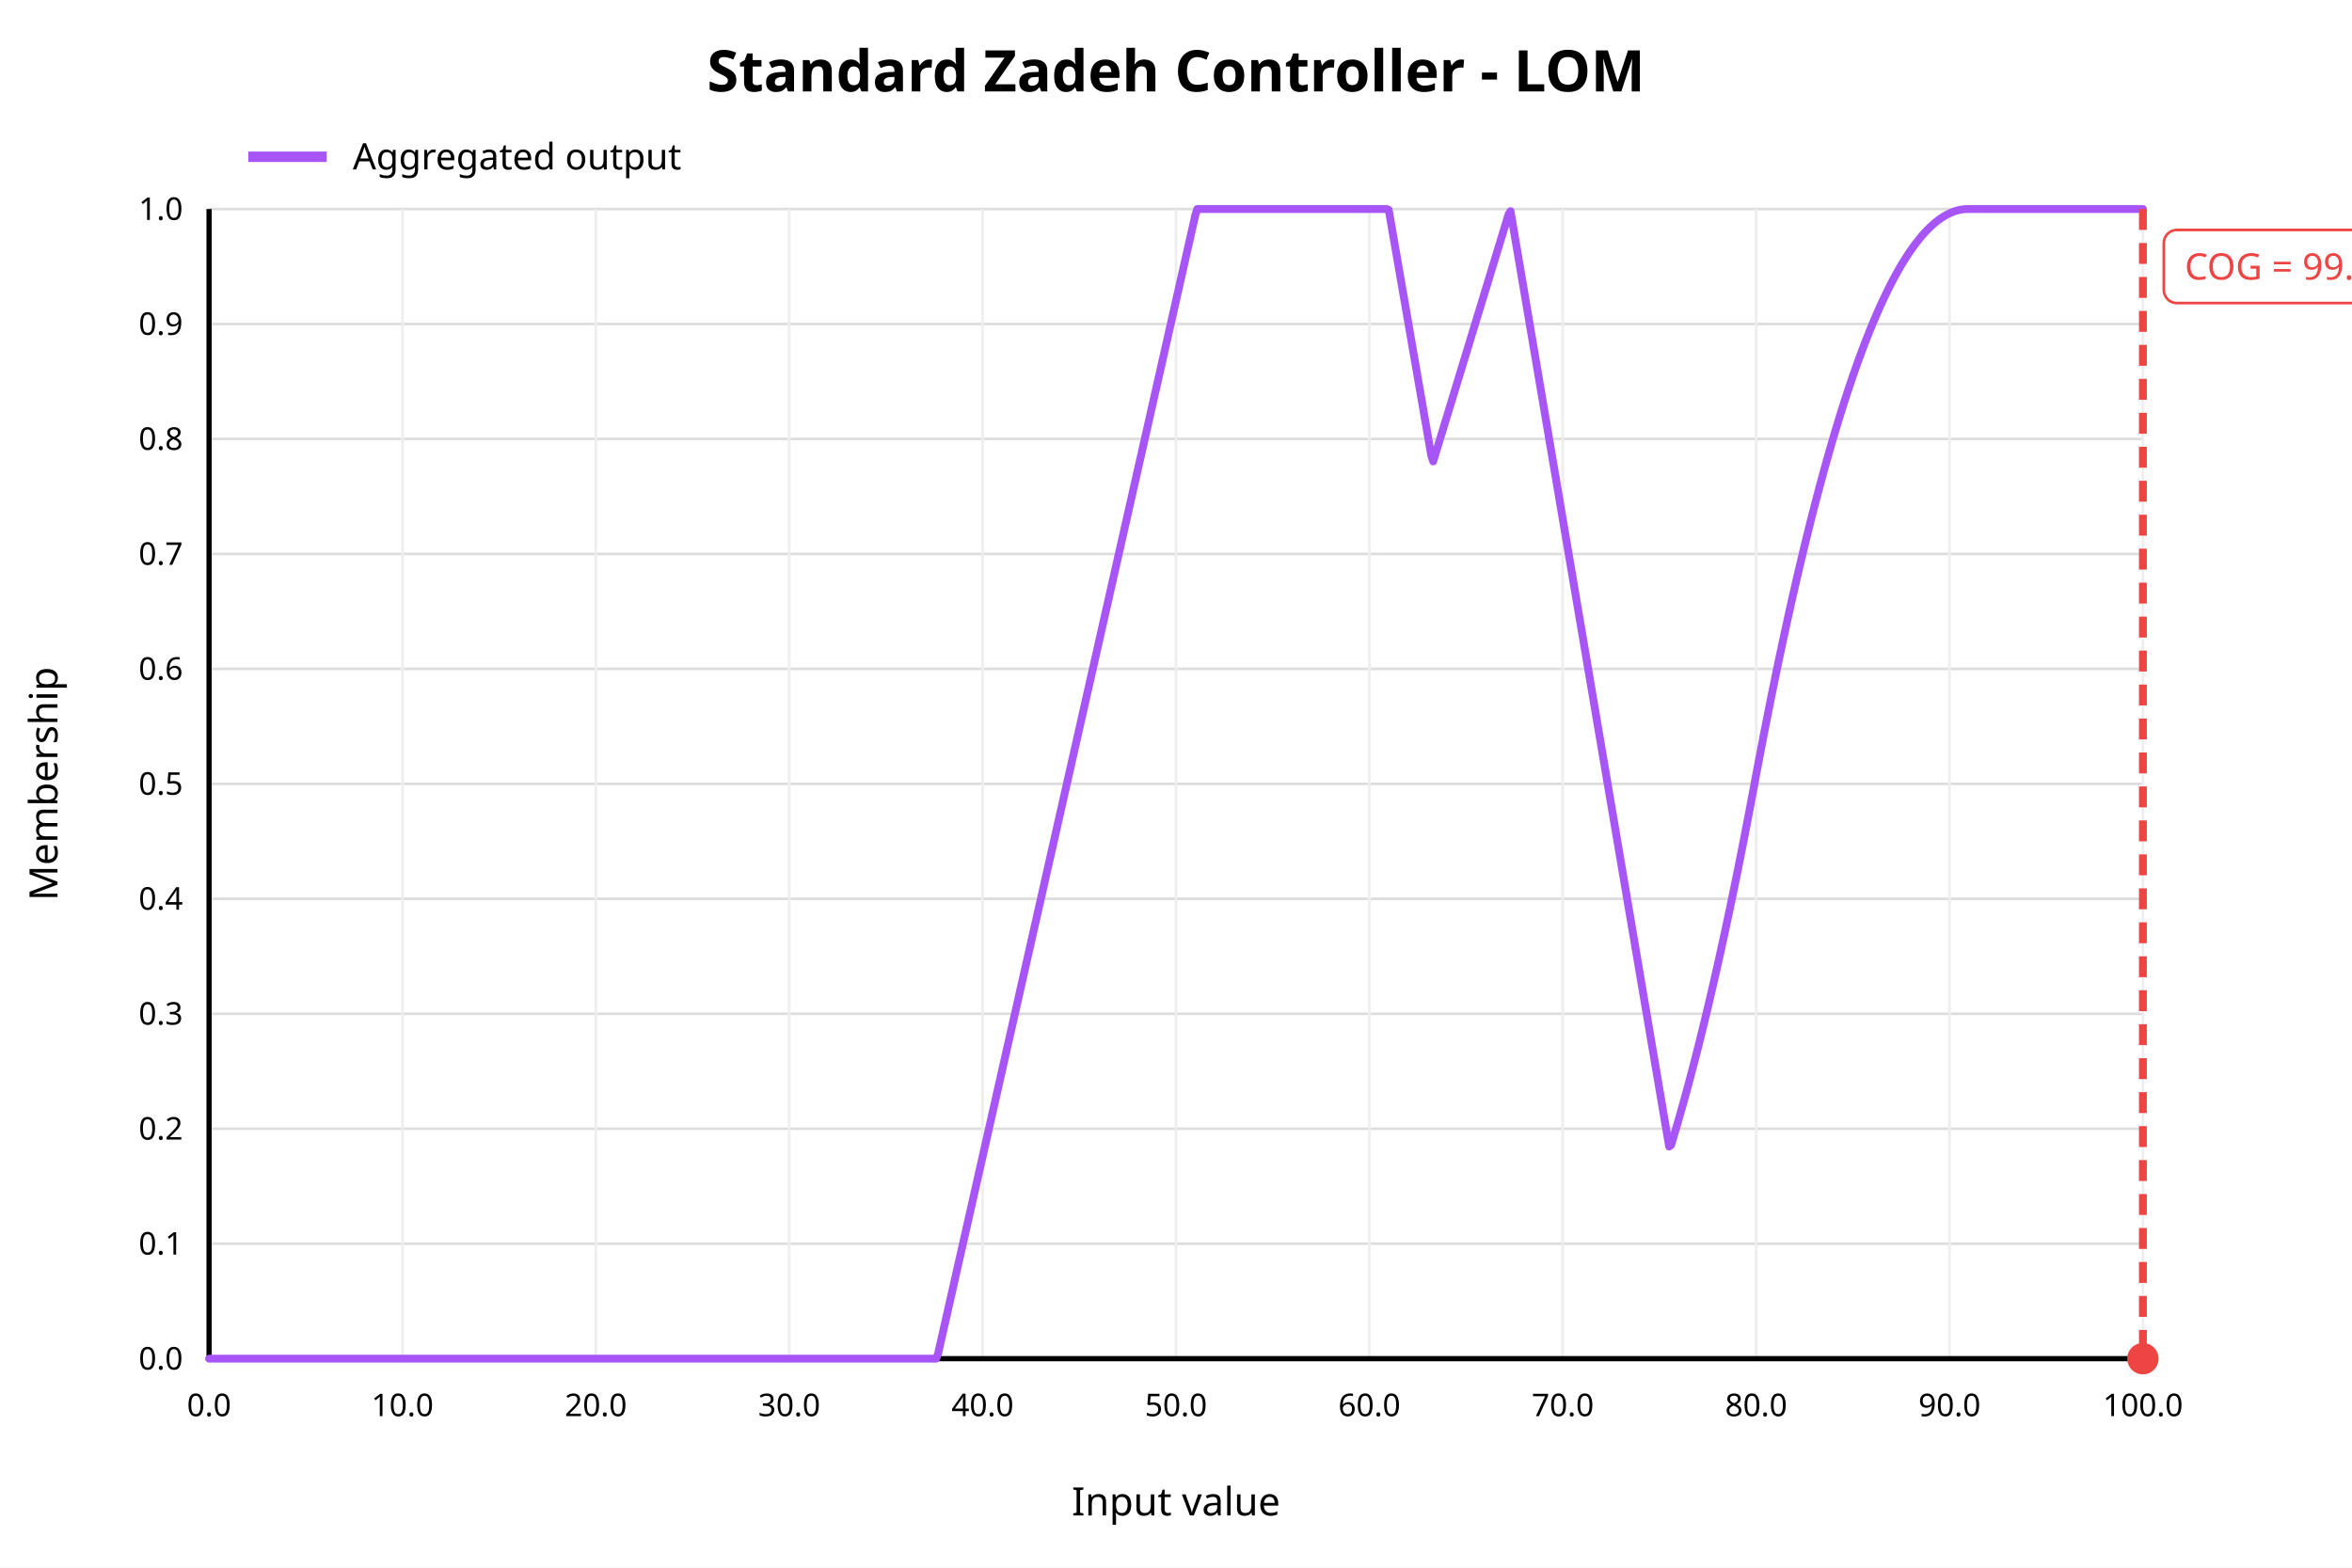
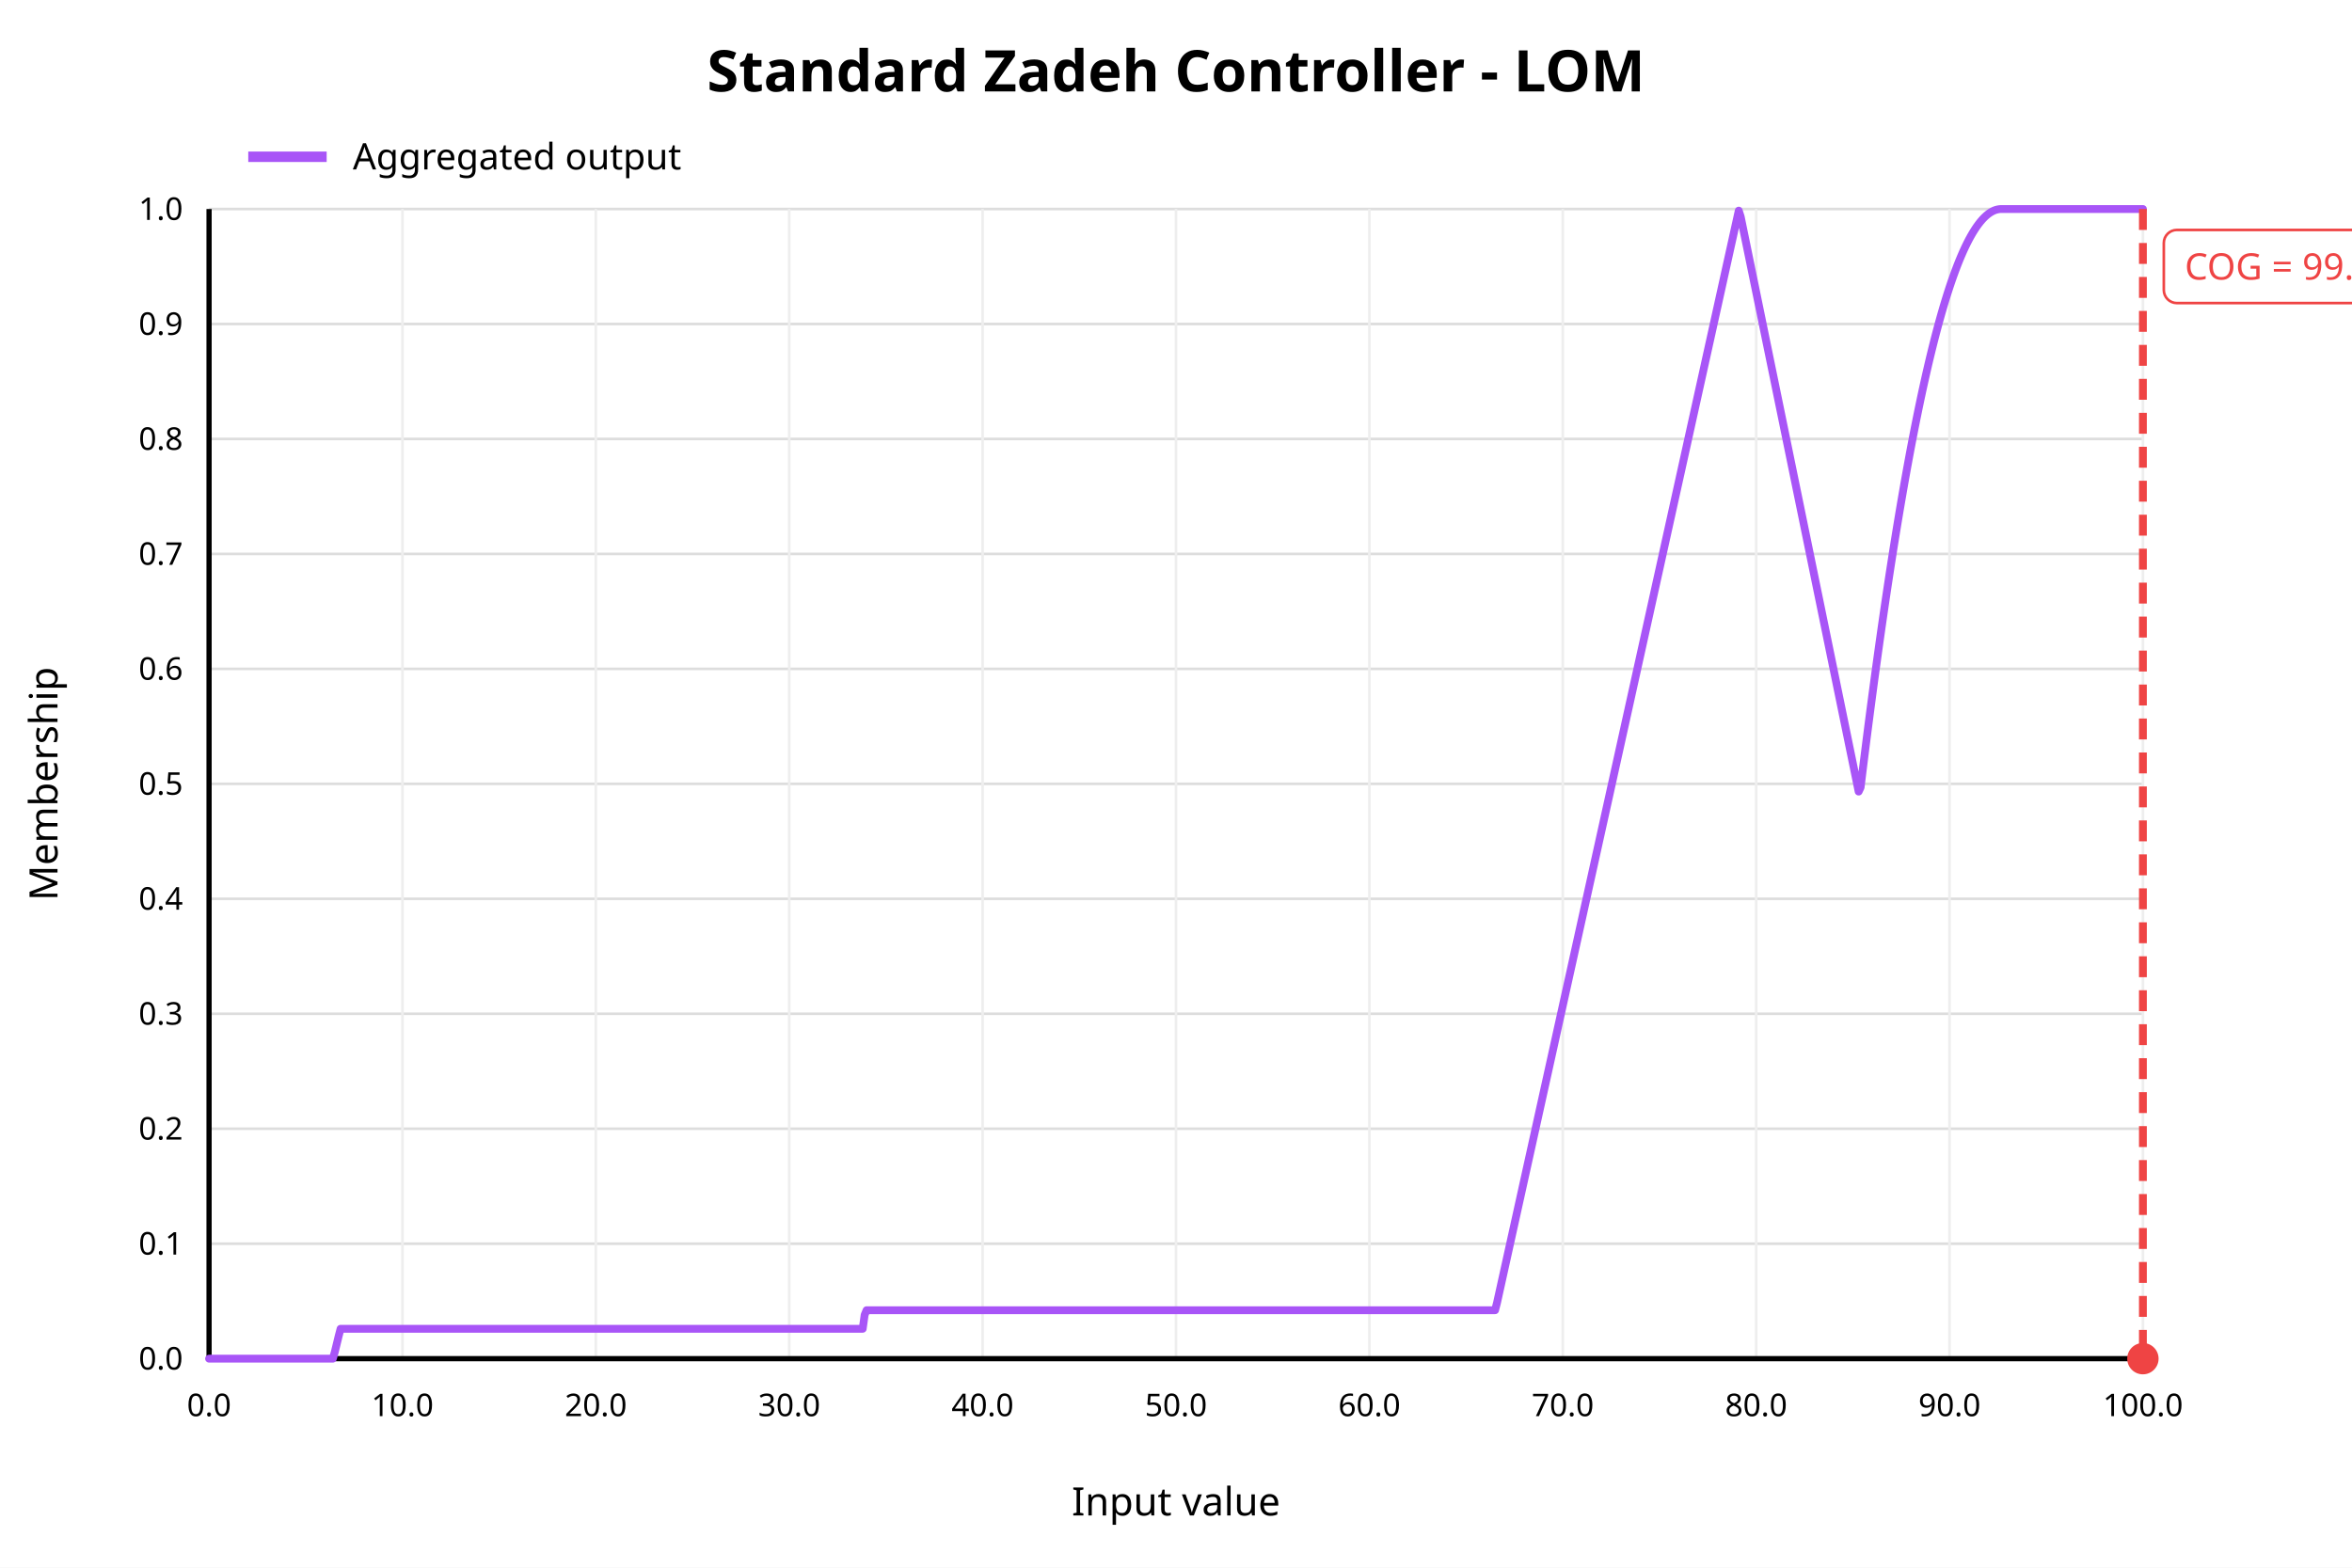
<svg xmlns="http://www.w3.org/2000/svg" width="900" height="600" viewBox="0 0 900 600">
  <rect x="0" y="0" width="900" height="600" fill="white" />
  <text x="450" y="35" text-anchor="middle" font-family="sans-serif" font-size="22" font-weight="bold" fill="black">Standard Zadeh Controller - LOM</text>
  <line x1="80" y1="520.00" x2="820" y2="520.00" stroke="#dddddd" stroke-width="1" />
  <text x="70" y="520.00" text-anchor="end" dominant-baseline="middle" font-family="sans-serif" font-size="12" fill="black">0.0</text>
  <line x1="80" y1="476.00" x2="820" y2="476.00" stroke="#dddddd" stroke-width="1" />
  <text x="70" y="476.00" text-anchor="end" dominant-baseline="middle" font-family="sans-serif" font-size="12" fill="black">0.1</text>
  <line x1="80" y1="432.00" x2="820" y2="432.00" stroke="#dddddd" stroke-width="1" />
  <text x="70" y="432.00" text-anchor="end" dominant-baseline="middle" font-family="sans-serif" font-size="12" fill="black">0.2</text>
  <line x1="80" y1="388.00" x2="820" y2="388.00" stroke="#dddddd" stroke-width="1" />
  <text x="70" y="388.00" text-anchor="end" dominant-baseline="middle" font-family="sans-serif" font-size="12" fill="black">0.3</text>
  <line x1="80" y1="344.00" x2="820" y2="344.00" stroke="#dddddd" stroke-width="1" />
  <text x="70" y="344.00" text-anchor="end" dominant-baseline="middle" font-family="sans-serif" font-size="12" fill="black">0.4</text>
  <line x1="80" y1="300.00" x2="820" y2="300.00" stroke="#dddddd" stroke-width="1" />
  <text x="70" y="300.00" text-anchor="end" dominant-baseline="middle" font-family="sans-serif" font-size="12" fill="black">0.5</text>
  <line x1="80" y1="256.00" x2="820" y2="256.00" stroke="#dddddd" stroke-width="1" />
  <text x="70" y="256.00" text-anchor="end" dominant-baseline="middle" font-family="sans-serif" font-size="12" fill="black">0.6</text>
  <line x1="80" y1="212.00" x2="820" y2="212.00" stroke="#dddddd" stroke-width="1" />
  <text x="70" y="212.00" text-anchor="end" dominant-baseline="middle" font-family="sans-serif" font-size="12" fill="black">0.7</text>
  <line x1="80" y1="168.00" x2="820" y2="168.00" stroke="#dddddd" stroke-width="1" />
  <text x="70" y="168.00" text-anchor="end" dominant-baseline="middle" font-family="sans-serif" font-size="12" fill="black">0.8</text>
  <line x1="80" y1="124.00" x2="820" y2="124.00" stroke="#dddddd" stroke-width="1" />
  <text x="70" y="124.00" text-anchor="end" dominant-baseline="middle" font-family="sans-serif" font-size="12" fill="black">0.9</text>
  <line x1="80" y1="80.00" x2="820" y2="80.00" stroke="#dddddd" stroke-width="1" />
  <text x="70" y="80.00" text-anchor="end" dominant-baseline="middle" font-family="sans-serif" font-size="12" fill="black">1.0</text>
  <line x1="80.00" y1="80" x2="80.00" y2="520" stroke="#eeeeee" stroke-width="1" />
  <text x="80.00" y="542" text-anchor="middle" font-family="sans-serif" font-size="12" fill="black">0.0</text>
  <line x1="154.00" y1="80" x2="154.00" y2="520" stroke="#eeeeee" stroke-width="1" />
  <text x="154.00" y="542" text-anchor="middle" font-family="sans-serif" font-size="12" fill="black">10.0</text>
  <line x1="228.00" y1="80" x2="228.00" y2="520" stroke="#eeeeee" stroke-width="1" />
  <text x="228.00" y="542" text-anchor="middle" font-family="sans-serif" font-size="12" fill="black">20.0</text>
  <line x1="302.00" y1="80" x2="302.00" y2="520" stroke="#eeeeee" stroke-width="1" />
  <text x="302.00" y="542" text-anchor="middle" font-family="sans-serif" font-size="12" fill="black">30.0</text>
  <line x1="376.00" y1="80" x2="376.00" y2="520" stroke="#eeeeee" stroke-width="1" />
  <text x="376.00" y="542" text-anchor="middle" font-family="sans-serif" font-size="12" fill="black">40.0</text>
  <line x1="450.00" y1="80" x2="450.00" y2="520" stroke="#eeeeee" stroke-width="1" />
  <text x="450.00" y="542" text-anchor="middle" font-family="sans-serif" font-size="12" fill="black">50.0</text>
  <line x1="524.00" y1="80" x2="524.00" y2="520" stroke="#eeeeee" stroke-width="1" />
  <text x="524.00" y="542" text-anchor="middle" font-family="sans-serif" font-size="12" fill="black">60.0</text>
  <line x1="598.00" y1="80" x2="598.00" y2="520" stroke="#eeeeee" stroke-width="1" />
  <text x="598.00" y="542" text-anchor="middle" font-family="sans-serif" font-size="12" fill="black">70.0</text>
  <line x1="672.00" y1="80" x2="672.00" y2="520" stroke="#eeeeee" stroke-width="1" />
  <text x="672.00" y="542" text-anchor="middle" font-family="sans-serif" font-size="12" fill="black">80.0</text>
  <line x1="746.00" y1="80" x2="746.00" y2="520" stroke="#eeeeee" stroke-width="1" />
  <text x="746.00" y="542" text-anchor="middle" font-family="sans-serif" font-size="12" fill="black">90.0</text>
  <line x1="820.00" y1="80" x2="820.00" y2="520" stroke="#eeeeee" stroke-width="1" />
  <text x="820.00" y="542" text-anchor="middle" font-family="sans-serif" font-size="12" fill="black">100.0</text>
  <line x1="80" y1="520" x2="820" y2="520" stroke="black" stroke-width="2" />
  <line x1="80" y1="80" x2="80" y2="520" stroke="black" stroke-width="2" />
  <text x="450" y="580" text-anchor="middle" font-family="sans-serif" font-size="15" fill="black">Input value</text>
  <text x="22" y="300" text-anchor="middle" font-family="sans-serif" font-size="15" fill="black" transform="rotate(-90 22 300)">Membership</text>
-   <polyline fill="none" stroke="#a855f7" stroke-width="3" stroke-linejoin="round" stroke-linecap="round" points="80.00,520.00 80.74,520.00 81.48,520.00 82.22,520.00 82.96,520.00 83.70,520.00 84.44,520.00 85.18,520.00 85.92,520.00 86.66,520.00 87.40,520.00 88.14,520.00 88.88,520.00 89.62,520.00 90.36,520.00 91.10,520.00 91.84,520.00 92.58,520.00 93.32,520.00 94.06,520.00 94.80,520.00 95.54,520.00 96.28,520.00 97.02,520.00 97.76,520.00 98.50,520.00 99.24,520.00 99.98,520.00 100.72,520.00 101.46,520.00 102.20,520.00 102.94,520.00 103.68,520.00 104.42,520.00 105.16,520.00 105.90,520.00 106.64,520.00 107.38,520.00 108.12,520.00 108.86,520.00 109.60,520.00 110.34,520.00 111.08,520.00 111.82,520.00 112.56,520.00 113.30,520.00 114.04,520.00 114.78,520.00 115.52,520.00 116.26,520.00 117.00,520.00 117.74,520.00 118.48,520.00 119.22,520.00 119.96,520.00 120.70,520.00 121.44,520.00 122.18,520.00 122.92,520.00 123.66,520.00 124.40,520.00 125.14,520.00 125.88,520.00 126.62,520.00 127.36,520.00 128.10,520.00 128.84,520.00 129.58,520.00 130.32,520.00 131.06,520.00 131.80,520.00 132.54,520.00 133.28,520.00 134.02,520.00 134.76,520.00 135.50,520.00 136.24,520.00 136.98,520.00 137.72,520.00 138.46,520.00 139.20,520.00 139.94,520.00 140.68,520.00 141.42,520.00 142.16,520.00 142.90,520.00 143.64,520.00 144.38,520.00 145.12,520.00 145.86,520.00 146.60,520.00 147.34,520.00 148.08,520.00 148.82,520.00 149.56,520.00 150.30,520.00 151.04,520.00 151.78,520.00 152.52,520.00 153.26,520.00 154.00,520.00 154.74,520.00 155.48,520.00 156.22,520.00 156.96,520.00 157.70,520.00 158.44,520.00 159.18,520.00 159.92,520.00 160.66,520.00 161.40,520.00 162.14,520.00 162.88,520.00 163.62,520.00 164.36,520.00 165.10,520.00 165.84,520.00 166.58,520.00 167.32,520.00 168.06,520.00 168.80,520.00 169.54,520.00 170.28,520.00 171.02,520.00 171.76,520.00 172.50,520.00 173.24,520.00 173.98,520.00 174.72,520.00 175.46,520.00 176.20,520.00 176.94,520.00 177.68,520.00 178.42,520.00 179.16,520.00 179.90,520.00 180.64,520.00 181.38,520.00 182.12,520.00 182.86,520.00 183.60,520.00 184.34,520.00 185.08,520.00 185.82,520.00 186.56,520.00 187.30,520.00 188.04,520.00 188.78,520.00 189.52,520.00 190.26,520.00 191.00,520.00 191.74,520.00 192.48,520.00 193.22,520.00 193.96,520.00 194.70,520.00 195.44,520.00 196.18,520.00 196.92,520.00 197.66,520.00 198.40,520.00 199.14,520.00 199.88,520.00 200.62,520.00 201.36,520.00 202.10,520.00 202.84,520.00 203.58,520.00 204.32,520.00 205.06,520.00 205.80,520.00 206.54,520.00 207.28,520.00 208.02,520.00 208.76,520.00 209.50,520.00 210.24,520.00 210.98,520.00 211.72,520.00 212.46,520.00 213.20,520.00 213.94,520.00 214.68,520.00 215.42,520.00 216.16,520.00 216.90,520.00 217.64,520.00 218.38,520.00 219.12,520.00 219.86,520.00 220.60,520.00 221.34,520.00 222.08,520.00 222.82,520.00 223.56,520.00 224.30,520.00 225.04,520.00 225.78,520.00 226.52,520.00 227.26,520.00 228.00,520.00 228.74,520.00 229.48,520.00 230.22,520.00 230.96,520.00 231.70,520.00 232.44,520.00 233.18,520.00 233.92,520.00 234.66,520.00 235.40,520.00 236.14,520.00 236.88,520.00 237.62,520.00 238.36,520.00 239.10,520.00 239.84,520.00 240.58,520.00 241.32,520.00 242.06,520.00 242.80,520.00 243.54,520.00 244.28,520.00 245.02,520.00 245.76,520.00 246.50,520.00 247.24,520.00 247.98,520.00 248.72,520.00 249.46,520.00 250.20,520.00 250.94,520.00 251.68,520.00 252.42,520.00 253.16,520.00 253.90,520.00 254.64,520.00 255.38,520.00 256.12,520.00 256.86,520.00 257.60,520.00 258.34,520.00 259.08,520.00 259.82,520.00 260.56,520.00 261.30,520.00 262.04,520.00 262.78,520.00 263.52,520.00 264.26,520.00 265.00,520.00 265.74,520.00 266.48,520.00 267.22,520.00 267.96,520.00 268.70,520.00 269.44,520.00 270.18,520.00 270.92,520.00 271.66,520.00 272.40,520.00 273.14,520.00 273.88,520.00 274.62,520.00 275.36,520.00 276.10,520.00 276.84,520.00 277.58,520.00 278.32,520.00 279.06,520.00 279.80,520.00 280.54,520.00 281.28,520.00 282.02,520.00 282.76,520.00 283.50,520.00 284.24,520.00 284.98,520.00 285.72,520.00 286.46,520.00 287.20,520.00 287.94,520.00 288.68,520.00 289.42,520.00 290.16,520.00 290.90,520.00 291.64,520.00 292.38,520.00 293.12,520.00 293.86,520.00 294.60,520.00 295.34,520.00 296.08,520.00 296.82,520.00 297.56,520.00 298.30,520.00 299.04,520.00 299.78,520.00 300.52,520.00 301.26,520.00 302.00,520.00 302.74,520.00 303.48,520.00 304.22,520.00 304.96,520.00 305.70,520.00 306.44,520.00 307.18,520.00 307.92,520.00 308.66,520.00 309.40,520.00 310.14,520.00 310.88,520.00 311.62,520.00 312.36,520.00 313.10,520.00 313.84,520.00 314.58,520.00 315.32,520.00 316.06,520.00 316.80,520.00 317.54,520.00 318.28,520.00 319.02,520.00 319.76,520.00 320.50,520.00 321.24,520.00 321.98,520.00 322.72,520.00 323.46,520.00 324.20,520.00 324.94,520.00 325.68,520.00 326.42,520.00 327.16,520.00 327.90,520.00 328.64,520.00 329.38,520.00 330.12,520.00 330.86,520.00 331.60,520.00 332.34,520.00 333.08,520.00 333.82,520.00 334.56,520.00 335.30,520.00 336.04,520.00 336.78,520.00 337.52,520.00 338.26,520.00 339.00,520.00 339.74,520.00 340.48,520.00 341.22,520.00 341.96,520.00 342.70,520.00 343.44,520.00 344.18,520.00 344.92,520.00 345.66,520.00 346.40,520.00 347.14,520.00 347.88,520.00 348.62,520.00 349.36,520.00 350.10,520.00 350.84,520.00 351.58,520.00 352.32,520.00 353.06,520.00 353.80,520.00 354.54,520.00 355.28,520.00 356.02,520.00 356.76,520.00 357.50,520.00 358.24,520.00 358.98,518.02 359.72,514.75 360.46,511.47 361.20,508.19 361.94,504.92 362.68,501.64 363.42,498.37 364.16,495.09 364.90,491.81 365.64,488.54 366.38,485.26 367.12,481.99 367.86,478.71 368.60,475.44 369.34,472.16 370.08,468.88 370.82,465.61 371.56,462.33 372.30,459.06 373.04,455.78 373.78,452.50 374.52,449.23 375.26,445.95 376.00,442.68 376.74,439.40 377.48,436.13 378.22,432.85 378.96,429.57 379.70,426.30 380.44,423.02 381.18,419.75 381.92,416.47 382.66,413.19 383.40,409.92 384.14,406.64 384.88,403.37 385.62,400.09 386.36,396.82 387.10,393.54 387.84,390.26 388.58,386.99 389.32,383.71 390.06,380.44 390.80,377.16 391.54,373.88 392.28,370.61 393.02,367.33 393.76,364.06 394.50,360.78 395.24,357.50 395.98,354.23 396.72,350.95 397.46,347.68 398.20,344.40 398.94,341.13 399.68,337.85 400.42,334.57 401.16,331.30 401.90,328.02 402.64,324.75 403.38,321.47 404.12,318.19 404.86,314.92 405.60,311.64 406.34,308.37 407.08,305.09 407.82,301.82 408.56,298.54 409.30,295.26 410.04,291.99 410.78,288.71 411.52,285.44 412.26,282.16 413.00,278.88 413.74,275.61 414.48,272.33 415.22,269.06 415.96,265.78 416.70,262.51 417.44,259.23 418.18,255.95 418.92,252.68 419.66,249.40 420.40,246.13 421.14,242.85 421.88,239.57 422.62,236.30 423.36,233.02 424.10,229.75 424.84,226.47 425.58,223.20 426.32,219.92 427.06,216.64 427.80,213.37 428.54,210.09 429.28,206.82 430.02,203.54 430.76,200.26 431.50,196.99 432.24,193.71 432.98,190.44 433.72,187.16 434.46,183.89 435.20,180.61 435.94,177.33 436.68,174.06 437.42,170.78 438.16,167.51 438.90,164.23 439.64,160.95 440.38,157.68 441.12,154.40 441.86,151.13 442.60,147.85 443.34,144.57 444.08,141.30 444.82,138.02 445.56,134.75 446.30,131.47 447.04,128.20 447.78,124.92 448.52,121.64 449.26,118.37 450.00,115.09 450.74,111.82 451.48,108.54 452.22,105.26 452.96,101.99 453.70,98.71 454.44,95.44 455.18,92.16 455.92,88.89 456.66,85.61 457.40,82.33 458.14,80.00 458.88,80.00 459.62,80.00 460.36,80.00 461.10,80.00 461.84,80.00 462.58,80.00 463.32,80.00 464.06,80.00 464.80,80.00 465.54,80.00 466.28,80.00 467.02,80.00 467.76,80.00 468.50,80.00 469.24,80.00 469.98,80.00 470.72,80.00 471.46,80.00 472.20,80.00 472.94,80.00 473.68,80.00 474.42,80.00 475.16,80.00 475.90,80.00 476.64,80.00 477.38,80.00 478.12,80.00 478.86,80.00 479.60,80.00 480.34,80.00 481.08,80.00 481.82,80.00 482.56,80.00 483.30,80.00 484.04,80.00 484.78,80.00 485.52,80.00 486.26,80.00 487.00,80.00 487.74,80.00 488.48,80.00 489.22,80.00 489.96,80.00 490.70,80.00 491.44,80.00 492.18,80.00 492.92,80.00 493.66,80.00 494.40,80.00 495.14,80.00 495.88,80.00 496.62,80.00 497.36,80.00 498.10,80.00 498.84,80.00 499.58,80.00 500.32,80.00 501.06,80.00 501.80,80.00 502.54,80.00 503.28,80.00 504.02,80.00 504.76,80.00 505.50,80.00 506.24,80.00 506.98,80.00 507.72,80.00 508.46,80.00 509.20,80.00 509.94,80.00 510.68,80.00 511.42,80.00 512.16,80.00 512.90,80.00 513.64,80.00 514.38,80.00 515.12,80.00 515.86,80.00 516.60,80.00 517.34,80.00 518.08,80.00 518.82,80.00 519.56,80.00 520.30,80.00 521.04,80.00 521.78,80.00 522.52,80.00 523.26,80.00 524.00,80.00 524.74,80.00 525.48,80.00 526.22,80.00 526.96,80.00 527.70,80.00 528.44,80.00 529.18,80.00 529.92,80.00 530.66,80.00 531.40,80.30 532.14,84.57 532.88,88.85 533.62,93.12 534.36,97.39 535.10,101.67 535.84,105.94 536.58,110.22 537.32,114.49 538.06,118.77 538.80,123.04 539.54,127.32 540.28,131.59 541.02,135.87 541.76,140.14 542.50,144.42 543.24,148.69 543.98,152.97 544.72,157.24 545.46,161.52 546.20,165.79 546.94,170.07 547.68,174.34 548.42,176.60 549.16,174.17 549.90,171.75 550.64,169.32 551.38,166.89 552.12,164.47 552.86,162.04 553.60,159.61 554.34,157.19 555.08,154.76 555.82,152.33 556.56,149.91 557.30,147.48 558.04,145.05 558.78,142.63 559.52,140.20 560.26,137.78 561.00,135.35 561.74,132.92 562.48,130.50 563.22,128.07 563.96,125.64 564.70,123.22 565.44,120.79 566.18,118.36 566.92,115.94 567.66,113.51 568.40,111.08 569.14,108.66 569.88,106.23 570.62,103.80 571.36,101.38 572.10,98.95 572.84,96.53 573.58,94.10 574.32,91.67 575.06,89.25 575.80,86.82 576.54,84.39 577.28,81.97 578.02,80.83 578.76,85.19 579.50,89.56 580.24,93.92 580.98,98.29 581.72,102.66 582.46,107.02 583.20,111.39 583.94,115.75 584.68,120.12 585.42,124.48 586.16,128.85 586.90,133.21 587.64,137.58 588.38,141.94 589.12,146.31 589.86,150.68 590.60,155.04 591.34,159.41 592.08,163.77 592.82,168.14 593.56,172.50 594.30,176.87 595.04,181.23 595.78,185.60 596.52,189.96 597.26,194.33 598.00,198.70 598.74,203.06 599.48,207.43 600.22,211.79 600.96,216.16 601.70,220.52 602.44,224.89 603.18,229.25 603.92,233.62 604.66,237.99 605.40,242.35 606.14,246.72 606.88,251.08 607.62,255.45 608.36,259.81 609.10,264.18 609.84,268.54 610.58,272.91 611.32,277.27 612.06,281.64 612.80,286.01 613.54,290.37 614.28,294.74 615.02,299.10 615.76,303.47 616.50,307.83 617.24,312.20 617.98,316.56 618.72,320.93 619.46,325.29 620.20,329.66 620.94,334.03 621.68,338.39 622.42,342.76 623.16,347.12 623.90,351.49 624.64,355.85 625.38,360.22 626.12,364.58 626.86,368.95 627.60,373.31 628.34,377.68 629.08,382.05 629.82,386.41 630.56,390.78 631.30,395.14 632.04,399.51 632.78,403.87 633.52,408.24 634.26,412.60 635.00,416.97 635.74,421.33 636.48,425.70 637.22,430.07 637.96,434.43 638.70,438.80 639.44,438.28 640.18,435.83 640.92,433.35 641.66,430.83 642.40,428.27 643.14,425.68 643.88,423.06 644.62,420.39 645.36,417.69 646.10,414.96 646.84,412.19 647.58,409.38 648.32,406.54 649.06,403.66 649.80,400.74 650.54,397.79 651.28,394.80 652.02,391.78 652.76,388.72 653.50,385.62 654.24,382.49 654.98,379.32 655.72,376.12 656.46,372.88 657.20,369.60 657.94,366.29 658.68,362.94 659.42,359.55 660.16,356.13 660.90,352.68 661.64,349.18 662.38,345.65 663.12,342.09 663.86,338.49 664.60,334.85 665.34,331.18 666.08,327.47 666.82,323.72 667.56,319.94 668.30,316.12 669.04,312.27 669.78,308.38 670.52,304.45 671.26,300.49 672.00,296.52 672.74,292.59 673.48,288.69 674.22,284.82 674.96,281.00 675.70,277.21 676.44,273.45 677.18,269.73 677.92,266.05 678.66,262.41 679.40,258.80 680.14,255.22 680.88,251.68 681.62,248.18 682.36,244.72 683.10,241.29 683.84,237.89 684.58,234.53 685.32,231.21 686.06,227.93 686.80,224.68 687.54,221.47 688.28,218.29 689.02,215.15 689.76,212.04 690.50,208.97 691.24,205.94 691.98,202.94 692.72,199.98 693.46,197.06 694.20,194.17 694.94,191.32 695.68,188.50 696.42,185.72 697.16,182.98 697.90,180.27 698.64,177.60 699.38,174.96 700.12,172.36 700.86,169.80 701.60,167.27 702.34,164.78 703.08,162.32 703.82,159.90 704.56,157.52 705.30,155.17 706.04,152.86 706.78,150.59 707.52,148.35 708.26,146.15 709.00,143.98 709.74,141.85 710.48,139.75 711.22,137.69 711.96,135.67 712.70,133.69 713.44,131.74 714.18,129.82 714.92,127.94 715.66,126.10 716.40,124.30 717.14,122.53 717.88,120.79 718.62,119.09 719.36,117.43 720.10,115.81 720.84,114.22 721.58,112.66 722.32,111.15 723.06,109.67 723.80,108.22 724.54,106.81 725.28,105.44 726.02,104.10 726.76,102.80 727.50,101.54 728.24,100.31 728.98,99.11 729.72,97.96 730.46,96.84 731.20,95.75 731.94,94.71 732.68,93.69 733.42,92.72 734.16,91.78 734.90,90.87 735.64,90.01 736.38,89.17 737.12,88.38 737.86,87.62 738.60,86.90 739.34,86.21 740.08,85.56 740.82,84.94 741.56,84.36 742.30,83.82 743.04,83.31 743.78,82.84 744.52,82.41 745.26,82.01 746.00,81.65 746.74,81.32 747.48,81.03 748.22,80.77 748.96,80.56 749.70,80.37 750.44,80.23 751.18,80.12 751.92,80.04 752.66,80.01 753.40,80.00 754.14,80.00 754.88,80.00 755.62,80.00 756.36,80.00 757.10,80.00 757.84,80.00 758.58,80.00 759.32,80.00 760.06,80.00 760.80,80.00 761.54,80.00 762.28,80.00 763.02,80.00 763.76,80.00 764.50,80.00 765.24,80.00 765.98,80.00 766.72,80.00 767.46,80.00 768.20,80.00 768.94,80.00 769.68,80.00 770.42,80.00 771.16,80.00 771.90,80.00 772.64,80.00 773.38,80.00 774.12,80.00 774.86,80.00 775.60,80.00 776.34,80.00 777.08,80.00 777.82,80.00 778.56,80.00 779.30,80.00 780.04,80.00 780.78,80.00 781.52,80.00 782.26,80.00 783.00,80.00 783.74,80.00 784.48,80.00 785.22,80.00 785.96,80.00 786.70,80.00 787.44,80.00 788.18,80.00 788.92,80.00 789.66,80.00 790.40,80.00 791.14,80.00 791.88,80.00 792.62,80.00 793.36,80.00 794.10,80.00 794.84,80.00 795.58,80.00 796.32,80.00 797.06,80.00 797.80,80.00 798.54,80.00 799.28,80.00 800.02,80.00 800.76,80.00 801.50,80.00 802.24,80.00 802.98,80.00 803.72,80.00 804.46,80.00 805.20,80.00 805.94,80.00 806.68,80.00 807.42,80.00 808.16,80.00 808.90,80.00 809.64,80.00 810.38,80.00 811.12,80.00 811.86,80.00 812.60,80.00 813.34,80.00 814.08,80.00 814.82,80.00 815.56,80.00 816.30,80.00 817.04,80.00 817.78,80.00 818.52,80.00 819.26,80.00 820.00,80.00" />
+   <polyline fill="none" stroke="#a855f7" stroke-width="3" stroke-linejoin="round" stroke-linecap="round" points="80.00,520.00 80.74,520.00 81.48,520.00 82.22,520.00 82.96,520.00 83.70,520.00 84.44,520.00 85.18,520.00 85.92,520.00 86.66,520.00 87.40,520.00 88.14,520.00 88.88,520.00 89.62,520.00 90.36,520.00 91.10,520.00 91.84,520.00 92.58,520.00 93.32,520.00 94.06,520.00 94.80,520.00 95.54,520.00 96.28,520.00 97.02,520.00 97.76,520.00 98.50,520.00 99.24,520.00 99.98,520.00 100.72,520.00 101.46,520.00 102.20,520.00 102.94,520.00 103.68,520.00 104.42,520.00 105.16,520.00 105.90,520.00 106.64,520.00 107.38,520.00 108.12,520.00 108.86,520.00 109.60,520.00 110.34,520.00 111.08,520.00 111.82,520.00 112.56,520.00 113.30,520.00 114.04,520.00 114.78,520.00 115.52,520.00 116.26,520.00 117.00,520.00 117.74,520.00 118.48,520.00 119.22,520.00 119.96,520.00 120.70,520.00 121.44,520.00 122.18,520.00 122.92,520.00 123.66,520.00 124.40,520.00 125.14,520.00 125.88,520.00 126.62,520.00 127.36,520.00 128.10,517.49 128.84,514.44 129.58,511.39 130.32,508.56 131.06,508.56 131.80,508.56 132.54,508.56 133.28,508.56 134.02,508.56 134.76,508.56 135.50,508.56 136.24,508.56 136.98,508.56 137.72,508.56 138.46,508.56 139.20,508.56 139.94,508.56 140.68,508.56 141.42,508.56 142.16,508.56 142.90,508.56 143.64,508.56 144.38,508.56 145.12,508.56 145.86,508.56 146.60,508.56 147.34,508.56 148.08,508.56 148.82,508.56 149.56,508.56 150.30,508.56 151.04,508.56 151.78,508.56 152.52,508.56 153.26,508.56 154.00,508.56 154.74,508.56 155.48,508.56 156.22,508.56 156.96,508.56 157.70,508.56 158.44,508.56 159.18,508.56 159.92,508.56 160.66,508.56 161.40,508.56 162.14,508.56 162.88,508.56 163.62,508.56 164.36,508.56 165.10,508.56 165.84,508.56 166.58,508.56 167.32,508.56 168.06,508.56 168.80,508.56 169.54,508.56 170.28,508.56 171.02,508.56 171.76,508.56 172.50,508.56 173.24,508.56 173.98,508.56 174.72,508.56 175.46,508.56 176.20,508.56 176.94,508.56 177.68,508.56 178.42,508.56 179.16,508.56 179.90,508.56 180.64,508.56 181.38,508.56 182.12,508.56 182.86,508.56 183.60,508.56 184.34,508.56 185.08,508.56 185.82,508.56 186.56,508.56 187.30,508.56 188.04,508.56 188.78,508.56 189.52,508.56 190.26,508.56 191.00,508.56 191.74,508.56 192.48,508.56 193.22,508.56 193.96,508.56 194.70,508.56 195.44,508.56 196.18,508.56 196.92,508.56 197.66,508.56 198.40,508.56 199.14,508.56 199.88,508.56 200.62,508.56 201.36,508.56 202.10,508.56 202.84,508.56 203.58,508.56 204.32,508.56 205.06,508.56 205.80,508.56 206.54,508.56 207.28,508.56 208.02,508.56 208.76,508.56 209.50,508.56 210.24,508.56 210.98,508.56 211.72,508.56 212.46,508.56 213.20,508.56 213.94,508.56 214.68,508.56 215.42,508.56 216.16,508.56 216.90,508.56 217.64,508.56 218.38,508.56 219.12,508.56 219.86,508.56 220.60,508.56 221.34,508.56 222.08,508.56 222.82,508.56 223.56,508.56 224.30,508.56 225.04,508.56 225.78,508.56 226.52,508.56 227.26,508.56 228.00,508.56 228.74,508.56 229.48,508.56 230.22,508.56 230.96,508.56 231.70,508.56 232.44,508.56 233.18,508.56 233.92,508.56 234.66,508.56 235.40,508.56 236.14,508.56 236.88,508.56 237.62,508.56 238.36,508.56 239.10,508.56 239.84,508.56 240.58,508.56 241.32,508.56 242.06,508.56 242.80,508.56 243.54,508.56 244.28,508.56 245.02,508.56 245.76,508.56 246.50,508.56 247.24,508.56 247.98,508.56 248.72,508.56 249.46,508.56 250.20,508.56 250.94,508.56 251.68,508.56 252.42,508.56 253.16,508.56 253.90,508.56 254.64,508.56 255.38,508.56 256.12,508.56 256.86,508.56 257.60,508.56 258.34,508.56 259.08,508.56 259.82,508.56 260.56,508.56 261.30,508.56 262.04,508.56 262.78,508.56 263.52,508.56 264.26,508.56 265.00,508.56 265.74,508.56 266.48,508.56 267.22,508.56 267.96,508.56 268.70,508.56 269.44,508.56 270.18,508.56 270.92,508.56 271.66,508.56 272.40,508.56 273.14,508.56 273.88,508.56 274.62,508.56 275.36,508.56 276.10,508.56 276.84,508.56 277.58,508.56 278.32,508.56 279.06,508.56 279.80,508.56 280.54,508.56 281.28,508.56 282.02,508.56 282.76,508.56 283.50,508.56 284.24,508.56 284.98,508.56 285.72,508.56 286.46,508.56 287.20,508.56 287.94,508.56 288.68,508.56 289.42,508.56 290.16,508.56 290.90,508.56 291.64,508.56 292.38,508.56 293.12,508.56 293.86,508.56 294.60,508.56 295.34,508.56 296.08,508.56 296.82,508.56 297.56,508.56 298.30,508.56 299.04,508.56 299.78,508.56 300.52,508.56 301.26,508.56 302.00,508.56 302.74,508.56 303.48,508.56 304.22,508.56 304.96,508.56 305.70,508.56 306.44,508.56 307.18,508.56 307.92,508.56 308.66,508.56 309.40,508.56 310.14,508.56 310.88,508.56 311.62,508.56 312.36,508.56 313.10,508.56 313.84,508.56 314.58,508.56 315.32,508.56 316.06,508.56 316.80,508.56 317.54,508.56 318.28,508.56 319.02,508.56 319.76,508.56 320.50,508.56 321.24,508.56 321.98,508.56 322.72,508.56 323.46,508.56 324.20,508.56 324.94,508.56 325.68,508.56 326.42,508.56 327.16,508.56 327.90,508.56 328.64,508.56 329.38,508.56 330.12,508.56 330.86,503.24 331.60,501.46 332.34,501.46 333.08,501.46 333.82,501.46 334.56,501.46 335.30,501.46 336.04,501.46 336.78,501.46 337.52,501.46 338.26,501.46 339.00,501.46 339.74,501.46 340.48,501.46 341.22,501.46 341.96,501.46 342.70,501.46 343.44,501.46 344.18,501.46 344.92,501.46 345.66,501.46 346.40,501.46 347.14,501.46 347.88,501.46 348.62,501.46 349.36,501.46 350.10,501.46 350.84,501.46 351.58,501.46 352.32,501.46 353.06,501.46 353.80,501.46 354.54,501.46 355.28,501.46 356.02,501.46 356.76,501.46 357.50,501.46 358.24,501.46 358.98,501.46 359.72,501.46 360.46,501.46 361.20,501.46 361.94,501.46 362.68,501.46 363.42,501.46 364.16,501.46 364.90,501.46 365.64,501.46 366.38,501.46 367.12,501.46 367.86,501.46 368.60,501.46 369.34,501.46 370.08,501.46 370.82,501.46 371.56,501.46 372.30,501.46 373.04,501.46 373.78,501.46 374.52,501.46 375.26,501.46 376.00,501.46 376.74,501.46 377.48,501.46 378.22,501.46 378.96,501.46 379.70,501.46 380.44,501.46 381.18,501.46 381.92,501.46 382.66,501.46 383.40,501.46 384.14,501.46 384.88,501.46 385.62,501.46 386.36,501.46 387.10,501.46 387.84,501.46 388.58,501.46 389.32,501.46 390.06,501.46 390.80,501.46 391.54,501.46 392.28,501.46 393.02,501.46 393.76,501.46 394.50,501.46 395.24,501.46 395.98,501.46 396.72,501.46 397.46,501.46 398.20,501.46 398.94,501.46 399.68,501.46 400.42,501.46 401.16,501.46 401.90,501.46 402.64,501.46 403.38,501.46 404.12,501.46 404.86,501.46 405.60,501.46 406.34,501.46 407.08,501.46 407.82,501.46 408.56,501.46 409.30,501.46 410.04,501.46 410.78,501.46 411.52,501.46 412.26,501.46 413.00,501.46 413.74,501.46 414.48,501.46 415.22,501.46 415.96,501.46 416.70,501.46 417.44,501.46 418.18,501.46 418.92,501.46 419.66,501.46 420.40,501.46 421.14,501.46 421.88,501.46 422.62,501.46 423.36,501.46 424.10,501.46 424.84,501.46 425.58,501.46 426.32,501.46 427.06,501.46 427.80,501.46 428.54,501.46 429.28,501.46 430.02,501.46 430.76,501.46 431.50,501.46 432.24,501.46 432.98,501.46 433.72,501.46 434.46,501.46 435.20,501.46 435.94,501.46 436.68,501.46 437.42,501.46 438.16,501.46 438.90,501.46 439.64,501.46 440.38,501.46 441.12,501.46 441.86,501.46 442.60,501.46 443.34,501.46 444.08,501.46 444.82,501.46 445.56,501.46 446.30,501.46 447.04,501.46 447.78,501.46 448.52,501.46 449.26,501.46 450.00,501.46 450.74,501.46 451.48,501.46 452.22,501.46 452.96,501.46 453.70,501.46 454.44,501.46 455.18,501.46 455.92,501.46 456.66,501.46 457.40,501.46 458.14,501.46 458.88,501.46 459.62,501.46 460.36,501.46 461.10,501.46 461.84,501.46 462.58,501.46 463.32,501.46 464.06,501.46 464.80,501.46 465.54,501.46 466.28,501.46 467.02,501.46 467.76,501.46 468.50,501.46 469.24,501.46 469.98,501.46 470.72,501.46 471.46,501.46 472.20,501.46 472.94,501.46 473.68,501.46 474.42,501.46 475.16,501.46 475.90,501.46 476.64,501.46 477.38,501.46 478.12,501.46 478.86,501.46 479.60,501.46 480.34,501.46 481.08,501.46 481.82,501.46 482.56,501.46 483.30,501.46 484.04,501.46 484.78,501.46 485.52,501.46 486.26,501.46 487.00,501.46 487.74,501.46 488.48,501.46 489.22,501.46 489.96,501.46 490.70,501.46 491.44,501.46 492.18,501.46 492.92,501.46 493.66,501.46 494.40,501.46 495.14,501.46 495.88,501.46 496.62,501.46 497.36,501.46 498.10,501.46 498.84,501.46 499.58,501.46 500.32,501.46 501.06,501.46 501.80,501.46 502.54,501.46 503.28,501.46 504.02,501.46 504.76,501.46 505.50,501.46 506.24,501.46 506.98,501.46 507.72,501.46 508.46,501.46 509.20,501.46 509.94,501.46 510.68,501.46 511.42,501.46 512.16,501.46 512.90,501.46 513.64,501.46 514.38,501.46 515.12,501.46 515.86,501.46 516.60,501.46 517.34,501.46 518.08,501.46 518.82,501.46 519.56,501.46 520.30,501.46 521.04,501.46 521.78,501.46 522.52,501.46 523.26,501.46 524.00,501.46 524.74,501.46 525.48,501.46 526.22,501.46 526.96,501.46 527.70,501.46 528.44,501.46 529.18,501.46 529.92,501.46 530.66,501.46 531.40,501.46 532.14,501.46 532.88,501.46 533.62,501.46 534.36,501.46 535.10,501.46 535.84,501.46 536.58,501.46 537.32,501.46 538.06,501.46 538.80,501.46 539.54,501.46 540.28,501.46 541.02,501.46 541.76,501.46 542.50,501.46 543.24,501.46 543.98,501.46 544.72,501.46 545.46,501.46 546.20,501.46 546.94,501.46 547.68,501.46 548.42,501.46 549.16,501.46 549.90,501.46 550.64,501.46 551.38,501.46 552.12,501.46 552.86,501.46 553.60,501.46 554.34,501.46 555.08,501.46 555.82,501.46 556.56,501.46 557.30,501.46 558.04,501.46 558.78,501.46 559.52,501.46 560.26,501.46 561.00,501.46 561.74,501.46 562.48,501.46 563.22,501.46 563.96,501.46 564.70,501.46 565.44,501.46 566.18,501.46 566.92,501.46 567.66,501.46 568.40,501.46 569.14,501.46 569.88,501.46 570.62,501.46 571.36,501.46 572.10,501.46 572.84,498.59 573.58,495.25 574.32,491.91 575.06,488.56 575.80,485.22 576.54,481.88 577.28,478.53 578.02,475.19 578.76,471.84 579.50,468.50 580.24,465.16 580.98,461.81 581.72,458.47 582.46,455.13 583.20,451.78 583.94,448.44 584.68,445.09 585.42,441.75 586.16,438.41 586.90,435.06 587.64,431.72 588.38,428.37 589.12,425.03 589.86,421.69 590.60,418.34 591.34,415.00 592.08,411.66 592.82,408.31 593.56,404.97 594.30,401.63 595.04,398.28 595.78,394.94 596.52,391.59 597.26,388.25 598.00,384.91 598.74,381.56 599.48,378.22 600.22,374.87 600.96,371.53 601.70,368.19 602.44,364.84 603.18,361.50 603.92,358.16 604.66,354.81 605.40,351.47 606.14,348.12 606.88,344.78 607.62,341.44 608.36,338.09 609.10,334.75 609.84,331.41 610.58,328.06 611.32,324.72 612.06,321.37 612.80,318.03 613.54,314.69 614.28,311.34 615.02,308.00 615.76,304.66 616.50,301.31 617.24,297.97 617.98,294.62 618.72,291.28 619.46,287.94 620.20,284.59 620.94,281.25 621.68,277.91 622.42,274.56 623.16,271.22 623.90,267.87 624.64,264.53 625.38,261.19 626.12,257.84 626.86,254.50 627.60,251.16 628.34,247.81 629.08,244.47 629.82,241.12 630.56,237.78 631.30,234.44 632.04,231.09 632.78,227.75 633.52,224.41 634.26,221.06 635.00,217.72 635.74,214.37 636.48,211.03 637.22,207.69 637.96,204.34 638.70,201.00 639.44,197.66 640.18,194.31 640.92,190.97 641.66,187.62 642.40,184.28 643.14,180.94 643.88,177.59 644.62,174.25 645.36,170.91 646.10,167.56 646.84,164.22 647.58,160.87 648.32,157.53 649.06,154.19 649.80,150.84 650.54,147.50 651.28,144.16 652.02,140.81 652.76,137.47 653.50,134.12 654.24,130.78 654.98,127.44 655.72,124.09 656.46,120.75 657.20,117.41 657.94,114.06 658.68,110.72 659.42,107.37 660.16,104.03 660.90,100.69 661.64,97.34 662.38,94.00 663.12,90.66 663.86,87.31 664.60,83.97 665.34,80.62 666.08,82.93 666.82,86.54 667.56,90.15 668.30,93.75 669.04,97.36 669.78,100.97 670.52,104.58 671.26,108.18 672.00,111.79 672.74,115.40 673.48,119.00 674.22,122.61 674.96,126.22 675.70,129.83 676.44,133.43 677.18,137.04 677.92,140.65 678.66,144.25 679.40,147.86 680.14,151.47 680.88,155.07 681.62,158.68 682.36,162.29 683.10,165.90 683.84,169.50 684.58,173.11 685.32,176.72 686.06,180.32 686.80,183.93 687.54,187.54 688.28,191.15 689.02,194.75 689.76,198.36 690.50,201.97 691.24,205.57 691.98,209.18 692.72,212.79 693.46,216.39 694.20,220.00 694.94,223.61 695.68,227.22 696.42,230.82 697.16,234.43 697.90,238.04 698.64,241.64 699.38,245.25 700.12,248.86 700.86,252.46 701.60,256.07 702.34,259.68 703.08,263.29 703.82,266.89 704.56,270.50 705.30,274.11 706.04,277.71 706.78,281.32 707.52,284.93 708.26,288.54 709.00,292.14 709.74,295.75 710.48,299.36 711.22,302.96 711.96,301.39 712.70,295.35 713.44,289.39 714.18,283.51 714.92,277.71 715.66,272.00 716.40,266.37 717.14,260.83 717.88,255.37 718.62,249.99 719.36,244.70 720.10,239.49 720.84,234.36 721.58,229.32 722.32,224.36 723.06,219.49 723.80,214.70 724.54,209.99 725.28,205.37 726.02,200.83 726.76,196.37 727.50,192.00 728.24,187.71 728.98,183.51 729.72,179.39 730.46,175.35 731.20,171.40 731.94,167.53 732.68,163.74 733.42,160.04 734.16,156.42 734.90,152.88 735.64,149.43 736.38,146.07 737.12,142.78 737.86,139.58 738.60,136.46 739.34,133.43 740.08,130.48 740.82,127.62 741.56,124.84 742.30,122.14 743.04,119.52 743.78,116.99 744.52,114.55 745.26,112.18 746.00,109.90 746.74,107.71 747.48,105.60 748.22,103.57 748.96,101.62 749.70,99.76 750.44,97.99 751.18,96.29 751.92,94.68 752.66,93.16 753.40,91.71 754.14,90.36 754.88,89.08 755.62,87.89 756.36,86.78 757.10,85.76 757.84,84.82 758.58,83.96 759.32,83.19 760.06,82.50 760.80,81.90 761.54,81.37 762.28,80.94 763.02,80.58 763.76,80.31 764.50,80.13 765.24,80.02 765.98,80.00 766.72,80.00 767.46,80.00 768.20,80.00 768.94,80.00 769.68,80.00 770.42,80.00 771.16,80.00 771.90,80.00 772.64,80.00 773.38,80.00 774.12,80.00 774.86,80.00 775.60,80.00 776.34,80.00 777.08,80.00 777.82,80.00 778.56,80.00 779.30,80.00 780.04,80.00 780.78,80.00 781.52,80.00 782.26,80.00 783.00,80.00 783.74,80.00 784.48,80.00 785.22,80.00 785.96,80.00 786.70,80.00 787.44,80.00 788.18,80.00 788.92,80.00 789.66,80.00 790.40,80.00 791.14,80.00 791.88,80.00 792.62,80.00 793.36,80.00 794.10,80.00 794.84,80.00 795.58,80.00 796.32,80.00 797.06,80.00 797.80,80.00 798.54,80.00 799.28,80.00 800.02,80.00 800.76,80.00 801.50,80.00 802.24,80.00 802.98,80.00 803.72,80.00 804.46,80.00 805.20,80.00 805.94,80.00 806.68,80.00 807.42,80.00 808.16,80.00 808.90,80.00 809.64,80.00 810.38,80.00 811.12,80.00 811.86,80.00 812.60,80.00 813.34,80.00 814.08,80.00 814.82,80.00 815.56,80.00 816.30,80.00 817.04,80.00 817.78,80.00 818.52,80.00 819.26,80.00 820.00,80.00" />
  <line x1="819.99" y1="80" x2="819.99" y2="520" stroke="#ef4444" stroke-width="3" stroke-dasharray="8 5" />
  <circle cx="819.99" cy="520" r="6" fill="#ef4444" />
  <rect x="827.99" y="88" width="130" height="28" rx="5" fill="white" stroke="#ef4444" />
  <text x="835.99" y="107" font-family="sans-serif" font-size="14" fill="#ef4444">COG = 99.99905</text>
  <line x1="95" y1="60" x2="125" y2="60" stroke="#a855f7" stroke-width="4" />
  <text x="135" y="60" dominant-baseline="middle" font-family="sans-serif" font-size="14" fill="black">Aggregated output</text>
</svg>
